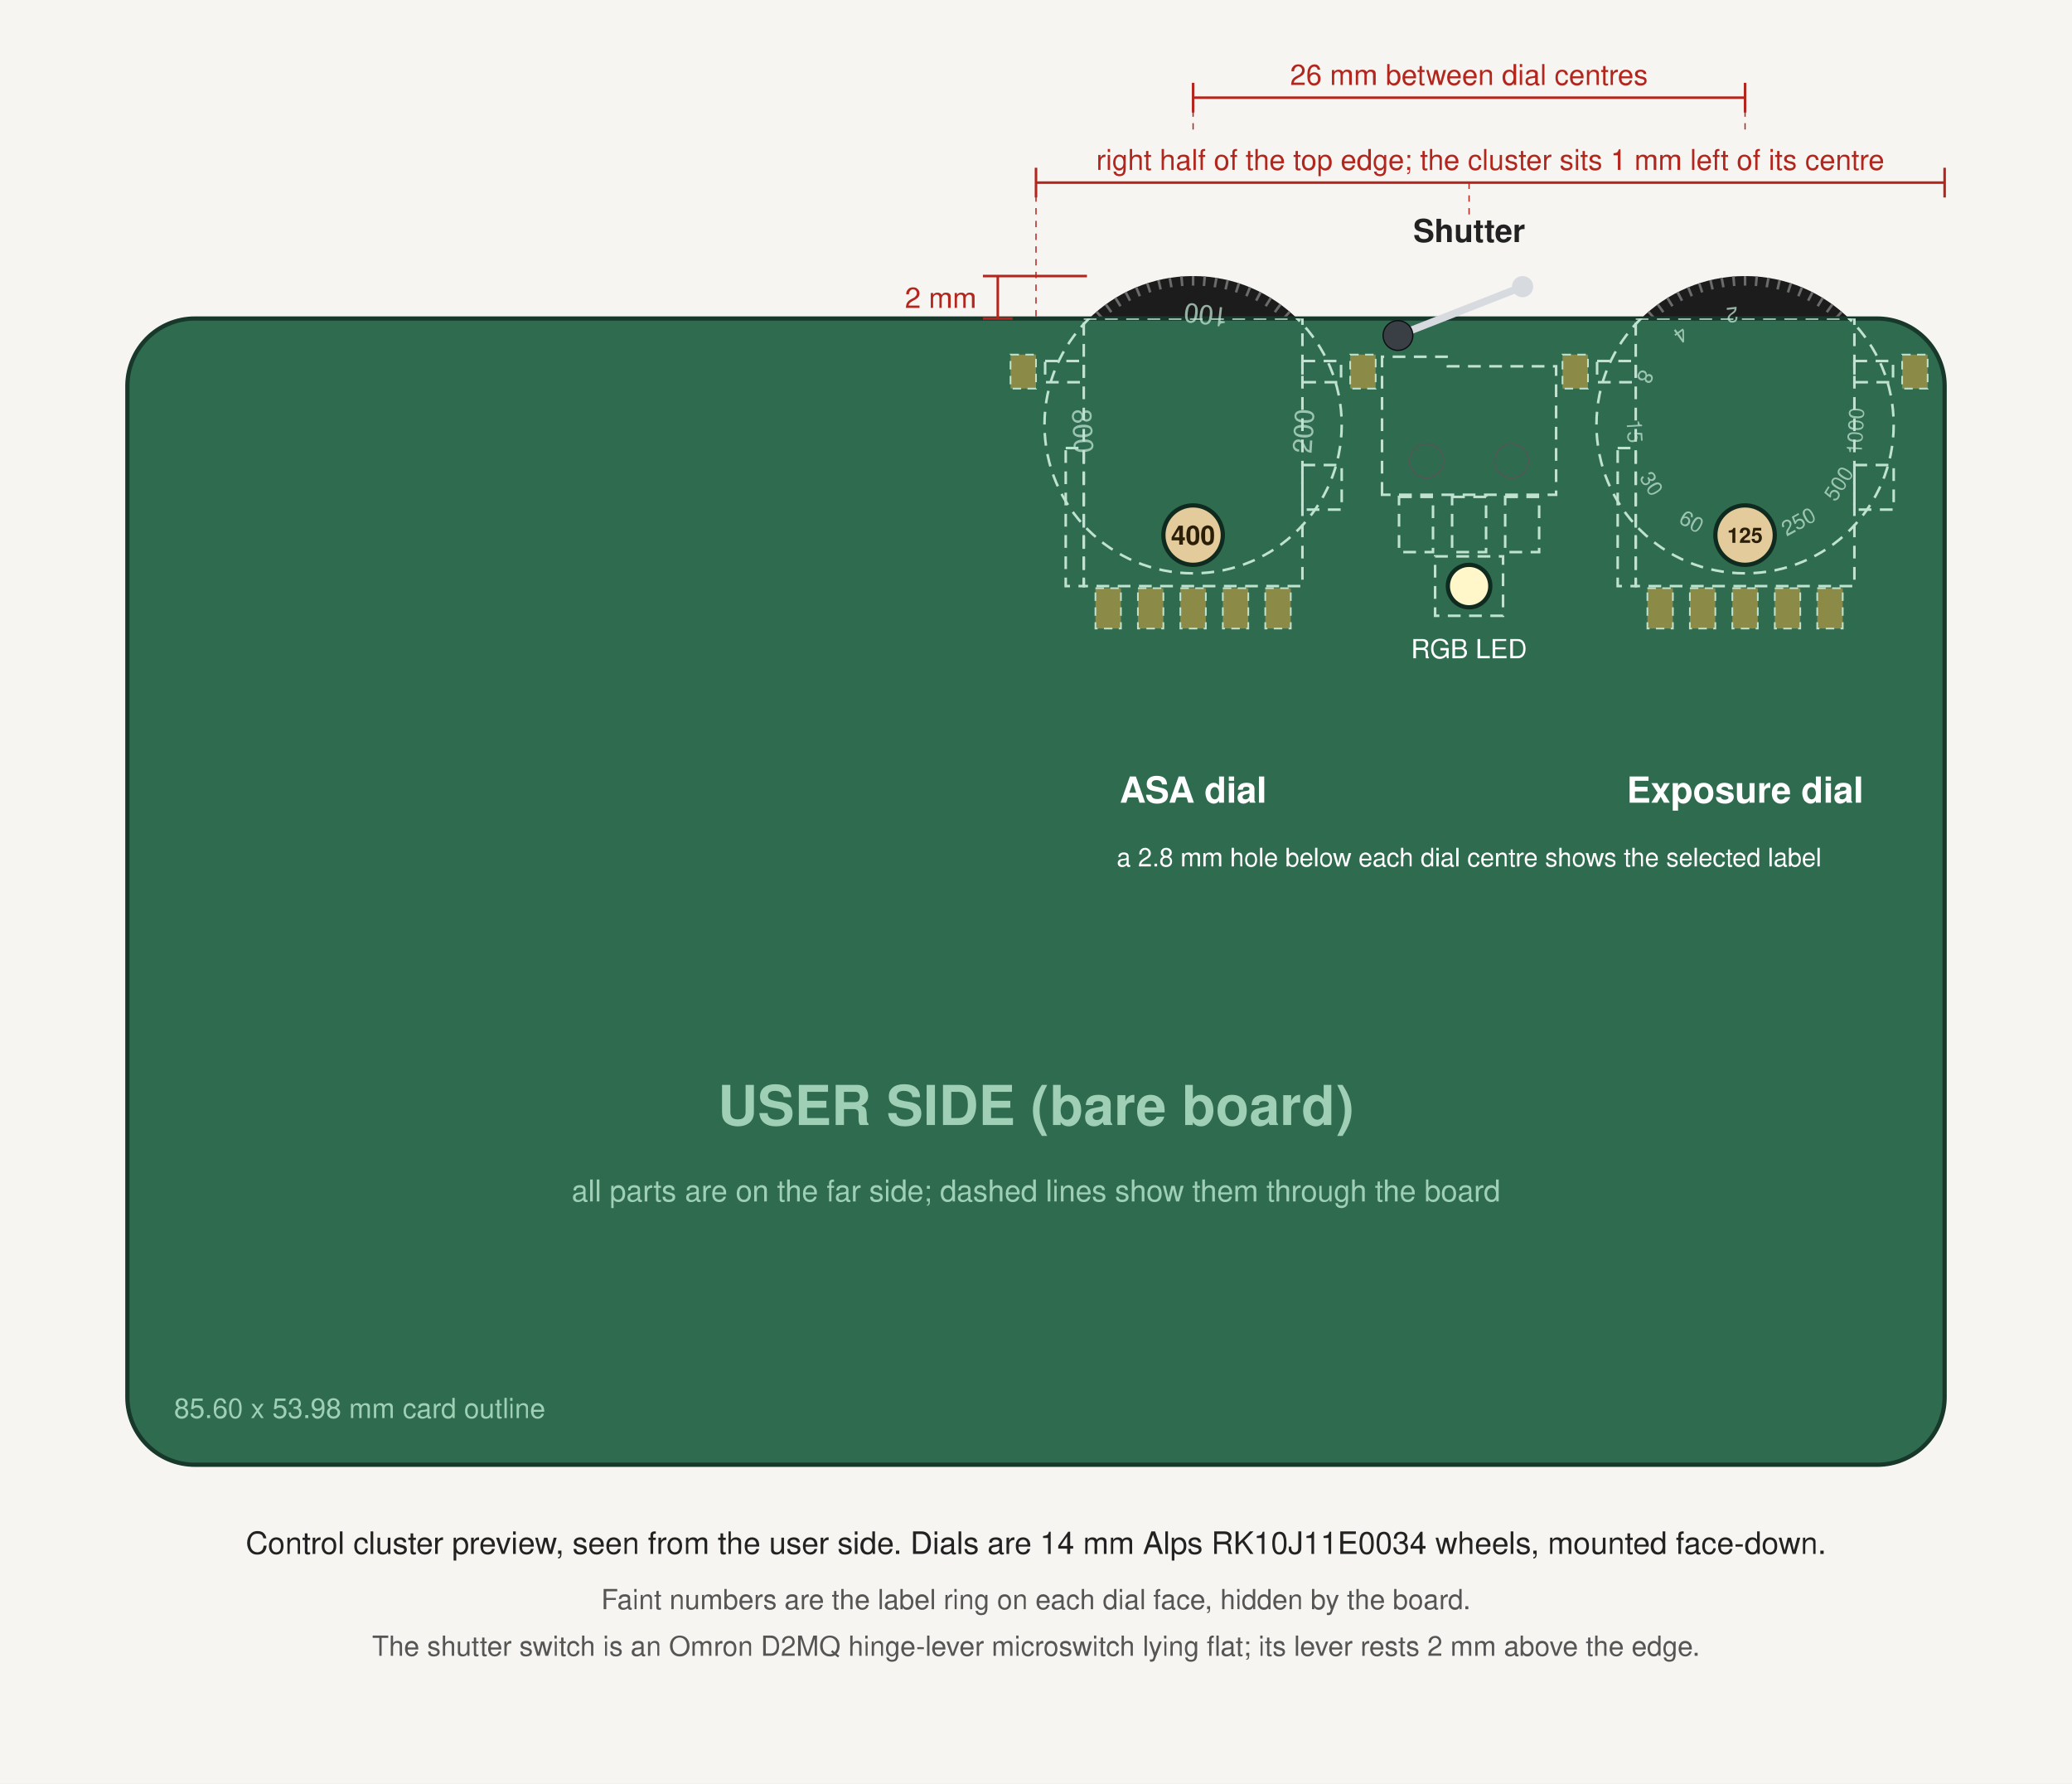
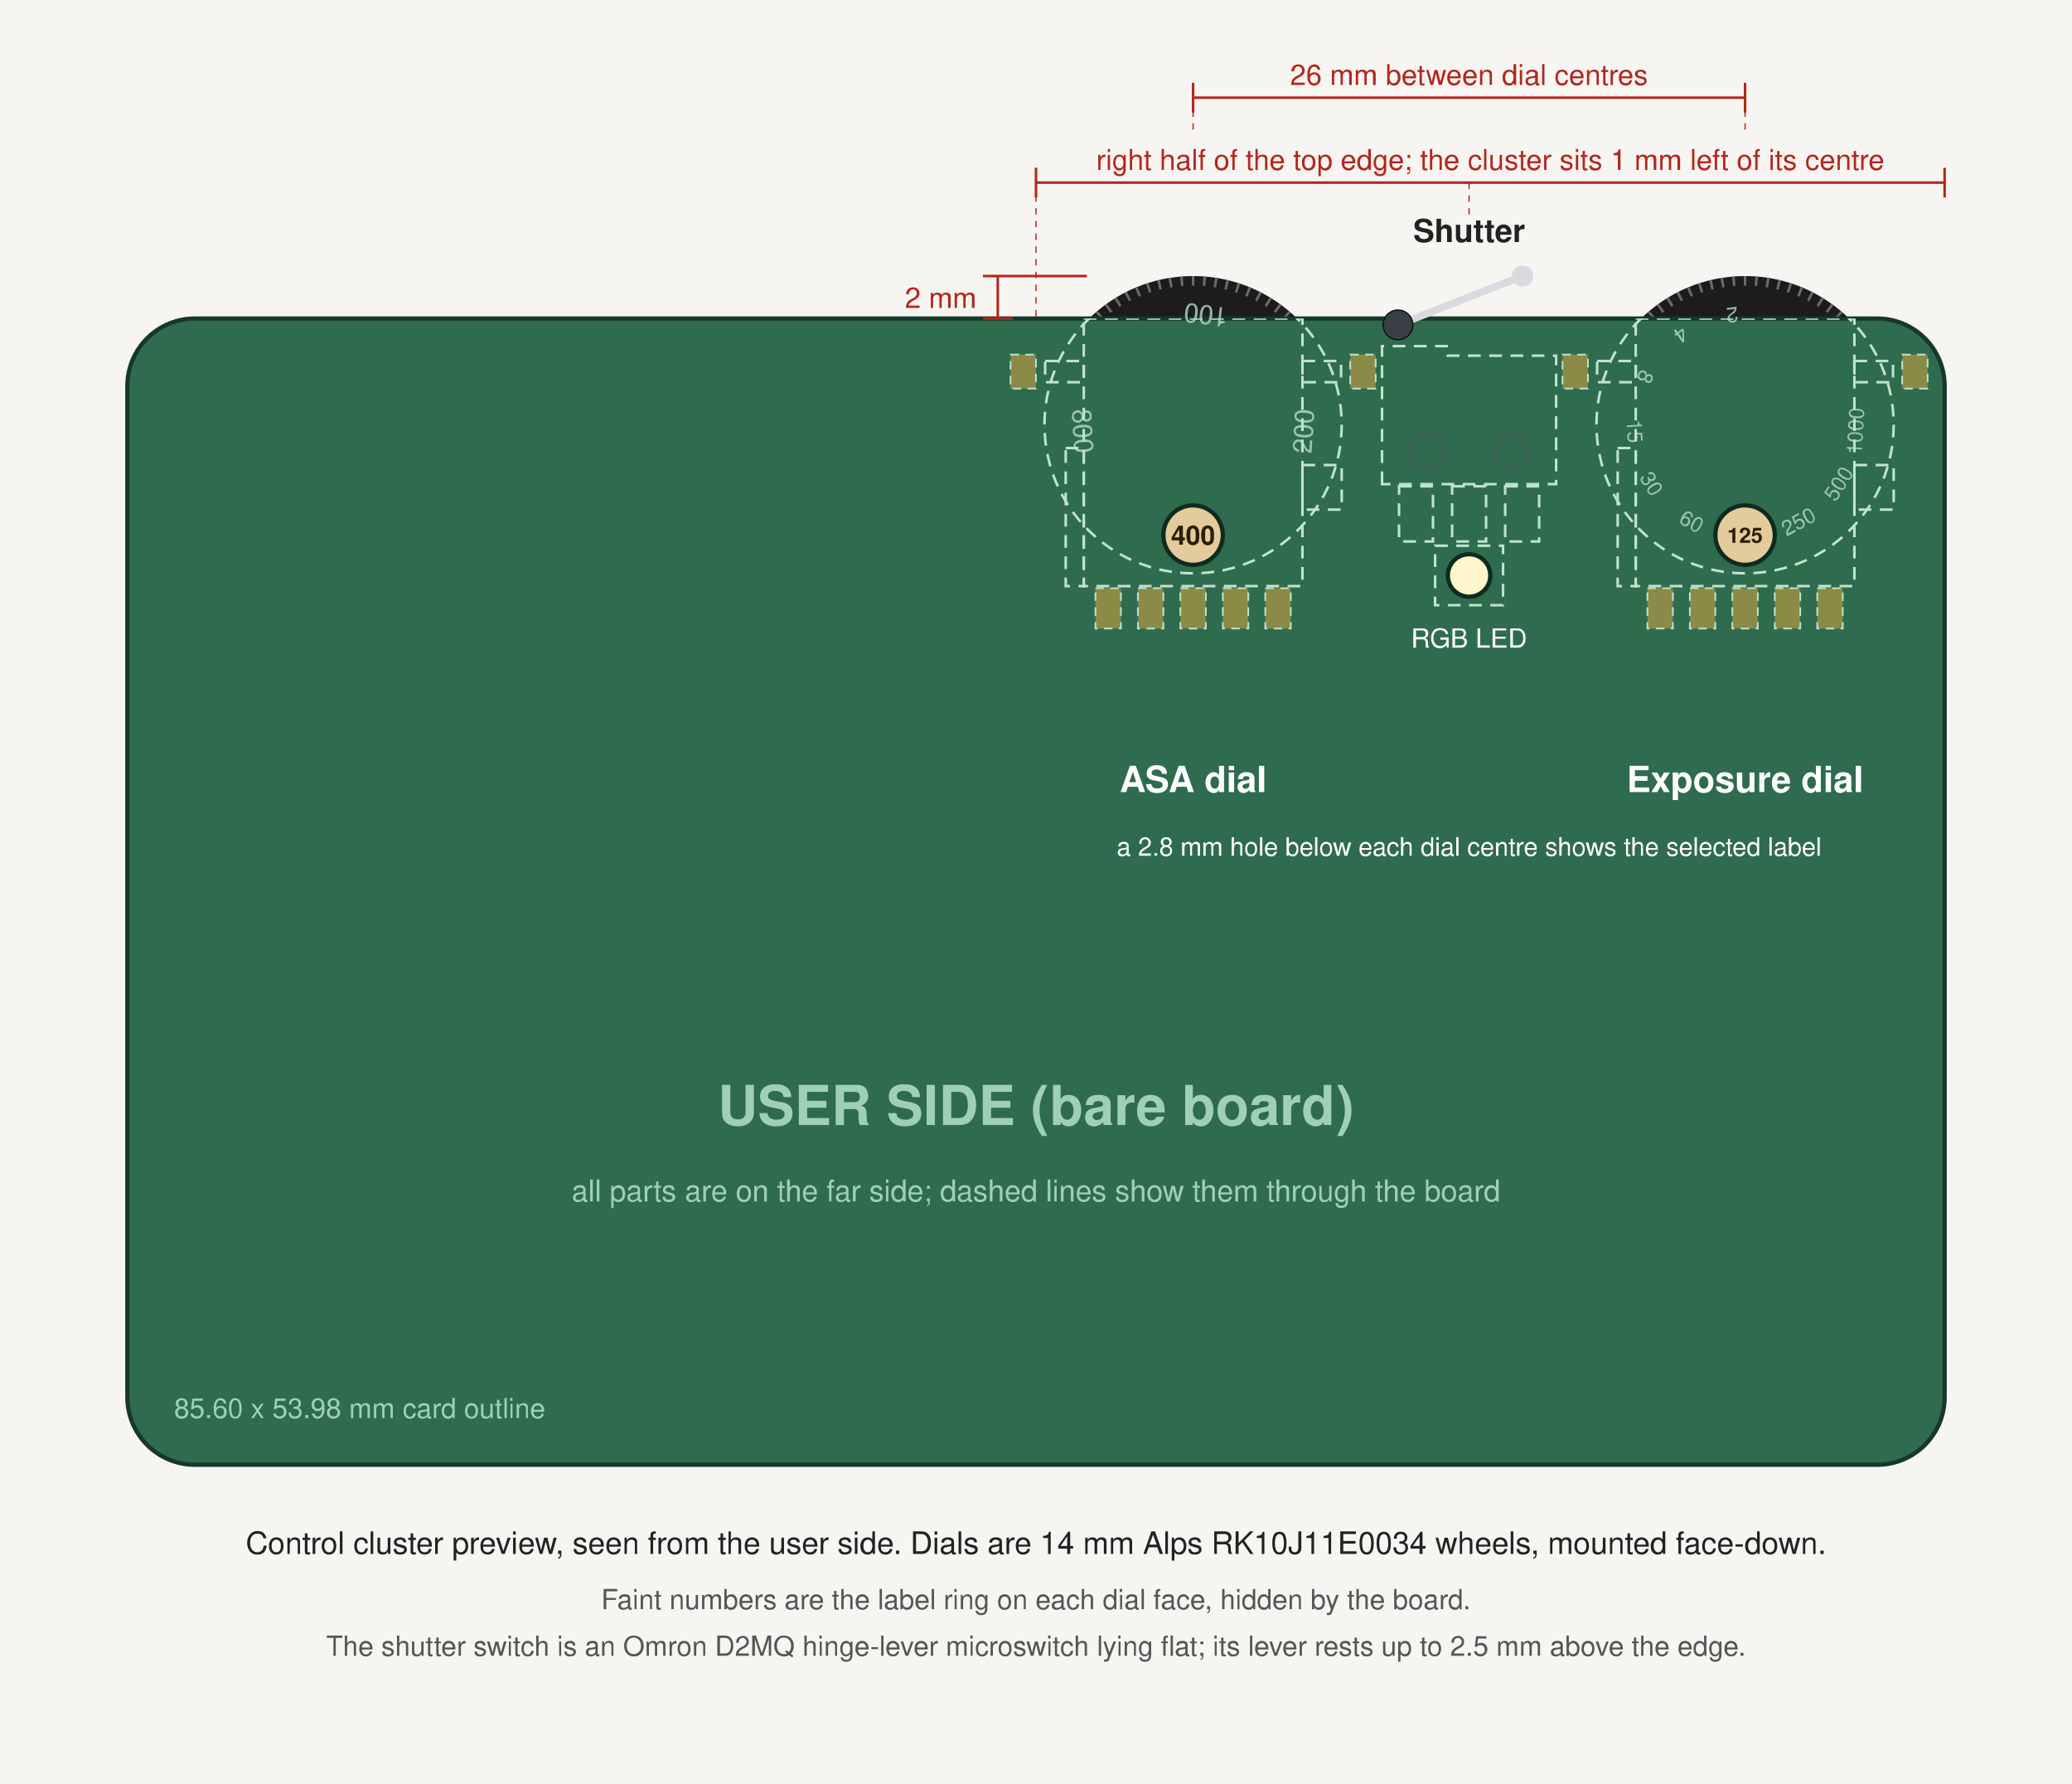
<svg xmlns="http://www.w3.org/2000/svg" width="1073.6" height="923.78" viewBox="-6 -15 97.6 83.98" font-family="Helvetica, Arial, sans-serif">
  <rect x="-6" y="-15" width="97.6" height="83.98" fill="#f6f5f1" />
  <defs>
    <clipPath id="above">
      <rect x="-10" y="-20" width="120" height="20" />
    </clipPath>
    <clipPath id="board">
      <rect x="0" y="0" width="85.6" height="53.98" rx="3.18" />
    </clipPath>
  </defs>
  <g clip-path="url(#above)">
    <circle cx="50.2" cy="5" r="7" fill="#1c1c1c" />
    <path d="M50.2 11.55 L50.2 12" stroke="#6b6b6b" stroke-width="0.12" />
    <path d="M49.69 11.53 L49.65 11.98" stroke="#6b6b6b" stroke-width="0.12" />
    <path d="M49.18 11.47 L49.1 11.91" stroke="#6b6b6b" stroke-width="0.12" />
    <path d="M48.67 11.37 L48.57 11.81" stroke="#6b6b6b" stroke-width="0.12" />
    <path d="M48.18 11.23 L48.04 11.66" stroke="#6b6b6b" stroke-width="0.12" />
    <path d="M47.69 11.05 L47.52 11.47" stroke="#6b6b6b" stroke-width="0.12" />
    <path d="M47.23 10.84 L47.02 11.24" stroke="#6b6b6b" stroke-width="0.12" />
    <path d="M46.78 10.58 L46.54 10.97" stroke="#6b6b6b" stroke-width="0.12" />
    <path d="M46.35 10.3 L46.09 10.66" stroke="#6b6b6b" stroke-width="0.12" />
    <path d="M45.95 9.98 L45.65 10.32" stroke="#6b6b6b" stroke-width="0.12" />
    <path d="M45.57 9.63 L45.25 9.95" stroke="#6b6b6b" stroke-width="0.12" />
    <path d="M45.22 9.25 L44.88 9.55" stroke="#6b6b6b" stroke-width="0.12" />
    <path d="M44.9 8.85 L44.54 9.11" stroke="#6b6b6b" stroke-width="0.12" />
    <path d="M44.62 8.42 L44.23 8.66" stroke="#6b6b6b" stroke-width="0.12" />
    <path d="M44.36 7.97 L43.96 8.18" stroke="#6b6b6b" stroke-width="0.12" />
    <path d="M44.15 7.51 L43.73 7.68" stroke="#6b6b6b" stroke-width="0.12" />
    <path d="M43.97 7.02 L43.54 7.16" stroke="#6b6b6b" stroke-width="0.12" />
    <path d="M43.83 6.53 L43.39 6.63" stroke="#6b6b6b" stroke-width="0.12" />
    <path d="M43.73 6.02 L43.29 6.1" stroke="#6b6b6b" stroke-width="0.12" />
    <path d="M43.67 5.51 L43.22 5.55" stroke="#6b6b6b" stroke-width="0.12" />
    <path d="M43.65 5 L43.2 5" stroke="#6b6b6b" stroke-width="0.12" />
    <path d="M43.67 4.49 L43.22 4.45" stroke="#6b6b6b" stroke-width="0.12" />
    <path d="M43.73 3.98 L43.29 3.9" stroke="#6b6b6b" stroke-width="0.12" />
    <path d="M43.83 3.47 L43.39 3.37" stroke="#6b6b6b" stroke-width="0.12" />
    <path d="M43.97 2.98 L43.54 2.84" stroke="#6b6b6b" stroke-width="0.12" />
    <path d="M44.15 2.49 L43.73 2.32" stroke="#6b6b6b" stroke-width="0.12" />
    <path d="M44.36 2.03 L43.96 1.82" stroke="#6b6b6b" stroke-width="0.12" />
    <path d="M44.62 1.58 L44.23 1.34" stroke="#6b6b6b" stroke-width="0.12" />
    <path d="M44.9 1.15 L44.54 0.89" stroke="#6b6b6b" stroke-width="0.12" />
    <path d="M45.22 0.75 L44.88 0.45" stroke="#6b6b6b" stroke-width="0.12" />
    <path d="M45.57 0.37 L45.25 0.05" stroke="#6b6b6b" stroke-width="0.12" />
    <path d="M45.95 0.02 L45.65 -0.32" stroke="#6b6b6b" stroke-width="0.12" />
    <path d="M46.35 -0.3 L46.09 -0.66" stroke="#6b6b6b" stroke-width="0.12" />
    <path d="M46.78 -0.58 L46.54 -0.97" stroke="#6b6b6b" stroke-width="0.12" />
    <path d="M47.23 -0.84 L47.02 -1.24" stroke="#6b6b6b" stroke-width="0.12" />
    <path d="M47.69 -1.05 L47.52 -1.47" stroke="#6b6b6b" stroke-width="0.12" />
    <path d="M48.18 -1.23 L48.04 -1.66" stroke="#6b6b6b" stroke-width="0.12" />
    <path d="M48.67 -1.37 L48.57 -1.81" stroke="#6b6b6b" stroke-width="0.12" />
    <path d="M49.18 -1.47 L49.1 -1.91" stroke="#6b6b6b" stroke-width="0.12" />
    <path d="M49.69 -1.53 L49.65 -1.98" stroke="#6b6b6b" stroke-width="0.12" />
    <path d="M50.2 -1.55 L50.2 -2" stroke="#6b6b6b" stroke-width="0.12" />
    <path d="M50.71 -1.53 L50.75 -1.98" stroke="#6b6b6b" stroke-width="0.12" />
    <path d="M51.22 -1.47 L51.3 -1.91" stroke="#6b6b6b" stroke-width="0.12" />
    <path d="M51.73 -1.37 L51.83 -1.81" stroke="#6b6b6b" stroke-width="0.12" />
    <path d="M52.22 -1.23 L52.36 -1.66" stroke="#6b6b6b" stroke-width="0.12" />
    <path d="M52.71 -1.05 L52.88 -1.47" stroke="#6b6b6b" stroke-width="0.12" />
    <path d="M53.17 -0.84 L53.38 -1.24" stroke="#6b6b6b" stroke-width="0.12" />
    <path d="M53.62 -0.58 L53.86 -0.97" stroke="#6b6b6b" stroke-width="0.12" />
    <path d="M54.05 -0.3 L54.31 -0.66" stroke="#6b6b6b" stroke-width="0.12" />
    <path d="M54.45 0.02 L54.75 -0.32" stroke="#6b6b6b" stroke-width="0.12" />
    <path d="M54.83 0.37 L55.15 0.05" stroke="#6b6b6b" stroke-width="0.12" />
    <path d="M55.18 0.75 L55.52 0.45" stroke="#6b6b6b" stroke-width="0.12" />
    <path d="M55.5 1.15 L55.86 0.89" stroke="#6b6b6b" stroke-width="0.12" />
    <path d="M55.78 1.58 L56.17 1.34" stroke="#6b6b6b" stroke-width="0.12" />
    <path d="M56.04 2.03 L56.44 1.82" stroke="#6b6b6b" stroke-width="0.12" />
    <path d="M56.25 2.49 L56.67 2.32" stroke="#6b6b6b" stroke-width="0.12" />
    <path d="M56.43 2.98 L56.86 2.84" stroke="#6b6b6b" stroke-width="0.12" />
    <path d="M56.57 3.47 L57.01 3.37" stroke="#6b6b6b" stroke-width="0.12" />
    <path d="M56.67 3.98 L57.11 3.9" stroke="#6b6b6b" stroke-width="0.12" />
    <path d="M56.73 4.49 L57.18 4.45" stroke="#6b6b6b" stroke-width="0.12" />
    <path d="M56.75 5 L57.2 5" stroke="#6b6b6b" stroke-width="0.12" />
    <path d="M56.73 5.51 L57.18 5.55" stroke="#6b6b6b" stroke-width="0.12" />
    <path d="M56.67 6.02 L57.11 6.1" stroke="#6b6b6b" stroke-width="0.12" />
    <path d="M56.57 6.53 L57.01 6.63" stroke="#6b6b6b" stroke-width="0.12" />
    <path d="M56.43 7.02 L56.86 7.16" stroke="#6b6b6b" stroke-width="0.12" />
    <path d="M56.25 7.51 L56.67 7.68" stroke="#6b6b6b" stroke-width="0.12" />
    <path d="M56.04 7.97 L56.44 8.18" stroke="#6b6b6b" stroke-width="0.12" />
    <path d="M55.78 8.42 L56.17 8.66" stroke="#6b6b6b" stroke-width="0.12" />
    <path d="M55.5 8.85 L55.86 9.11" stroke="#6b6b6b" stroke-width="0.12" />
    <path d="M55.18 9.25 L55.52 9.55" stroke="#6b6b6b" stroke-width="0.12" />
    <path d="M54.83 9.63 L55.15 9.95" stroke="#6b6b6b" stroke-width="0.12" />
    <path d="M54.45 9.98 L54.75 10.32" stroke="#6b6b6b" stroke-width="0.12" />
    <path d="M54.05 10.3 L54.31 10.66" stroke="#6b6b6b" stroke-width="0.12" />
    <path d="M53.62 10.58 L53.86 10.97" stroke="#6b6b6b" stroke-width="0.12" />
    <path d="M53.17 10.84 L53.38 11.24" stroke="#6b6b6b" stroke-width="0.12" />
    <path d="M52.71 11.05 L52.88 11.47" stroke="#6b6b6b" stroke-width="0.12" />
    <path d="M52.22 11.23 L52.36 11.66" stroke="#6b6b6b" stroke-width="0.12" />
    <path d="M51.73 11.37 L51.83 11.81" stroke="#6b6b6b" stroke-width="0.12" />
    <path d="M51.22 11.47 L51.3 11.91" stroke="#6b6b6b" stroke-width="0.12" />
    <path d="M50.71 11.53 L50.75 11.98" stroke="#6b6b6b" stroke-width="0.12" />
    <path d="M50.2 11.55 L50.2 12" stroke="#6b6b6b" stroke-width="0.12" />
  </g>
  <g clip-path="url(#above)">
    <circle cx="76.2" cy="5" r="7" fill="#1c1c1c" />
    <path d="M76.2 11.55 L76.2 12" stroke="#6b6b6b" stroke-width="0.12" />
    <path d="M75.69 11.53 L75.65 11.98" stroke="#6b6b6b" stroke-width="0.12" />
    <path d="M75.18 11.47 L75.1 11.91" stroke="#6b6b6b" stroke-width="0.12" />
    <path d="M74.67 11.37 L74.57 11.81" stroke="#6b6b6b" stroke-width="0.12" />
    <path d="M74.18 11.23 L74.04 11.66" stroke="#6b6b6b" stroke-width="0.12" />
    <path d="M73.69 11.05 L73.52 11.47" stroke="#6b6b6b" stroke-width="0.12" />
    <path d="M73.23 10.84 L73.02 11.24" stroke="#6b6b6b" stroke-width="0.12" />
    <path d="M72.78 10.58 L72.54 10.97" stroke="#6b6b6b" stroke-width="0.12" />
    <path d="M72.35 10.3 L72.09 10.66" stroke="#6b6b6b" stroke-width="0.12" />
    <path d="M71.95 9.98 L71.65 10.32" stroke="#6b6b6b" stroke-width="0.12" />
    <path d="M71.57 9.63 L71.25 9.95" stroke="#6b6b6b" stroke-width="0.12" />
    <path d="M71.22 9.25 L70.88 9.55" stroke="#6b6b6b" stroke-width="0.12" />
    <path d="M70.9 8.85 L70.54 9.11" stroke="#6b6b6b" stroke-width="0.12" />
    <path d="M70.62 8.42 L70.23 8.66" stroke="#6b6b6b" stroke-width="0.12" />
    <path d="M70.36 7.97 L69.96 8.18" stroke="#6b6b6b" stroke-width="0.12" />
    <path d="M70.15 7.51 L69.73 7.68" stroke="#6b6b6b" stroke-width="0.12" />
    <path d="M69.97 7.02 L69.54 7.16" stroke="#6b6b6b" stroke-width="0.12" />
    <path d="M69.83 6.53 L69.39 6.63" stroke="#6b6b6b" stroke-width="0.12" />
    <path d="M69.73 6.02 L69.29 6.1" stroke="#6b6b6b" stroke-width="0.12" />
    <path d="M69.67 5.51 L69.22 5.55" stroke="#6b6b6b" stroke-width="0.12" />
    <path d="M69.65 5 L69.2 5" stroke="#6b6b6b" stroke-width="0.12" />
    <path d="M69.67 4.49 L69.22 4.45" stroke="#6b6b6b" stroke-width="0.12" />
    <path d="M69.73 3.98 L69.29 3.9" stroke="#6b6b6b" stroke-width="0.12" />
    <path d="M69.83 3.47 L69.39 3.37" stroke="#6b6b6b" stroke-width="0.12" />
    <path d="M69.97 2.98 L69.54 2.84" stroke="#6b6b6b" stroke-width="0.12" />
    <path d="M70.15 2.49 L69.73 2.32" stroke="#6b6b6b" stroke-width="0.12" />
    <path d="M70.36 2.03 L69.96 1.82" stroke="#6b6b6b" stroke-width="0.12" />
    <path d="M70.62 1.58 L70.23 1.34" stroke="#6b6b6b" stroke-width="0.12" />
    <path d="M70.9 1.15 L70.54 0.89" stroke="#6b6b6b" stroke-width="0.12" />
    <path d="M71.22 0.75 L70.88 0.45" stroke="#6b6b6b" stroke-width="0.12" />
    <path d="M71.57 0.37 L71.25 0.05" stroke="#6b6b6b" stroke-width="0.12" />
    <path d="M71.95 0.02 L71.65 -0.32" stroke="#6b6b6b" stroke-width="0.12" />
    <path d="M72.35 -0.3 L72.09 -0.66" stroke="#6b6b6b" stroke-width="0.12" />
    <path d="M72.78 -0.58 L72.54 -0.97" stroke="#6b6b6b" stroke-width="0.12" />
    <path d="M73.23 -0.84 L73.02 -1.24" stroke="#6b6b6b" stroke-width="0.12" />
    <path d="M73.69 -1.05 L73.52 -1.47" stroke="#6b6b6b" stroke-width="0.12" />
    <path d="M74.18 -1.23 L74.04 -1.66" stroke="#6b6b6b" stroke-width="0.12" />
    <path d="M74.67 -1.37 L74.57 -1.81" stroke="#6b6b6b" stroke-width="0.12" />
    <path d="M75.18 -1.47 L75.1 -1.91" stroke="#6b6b6b" stroke-width="0.12" />
    <path d="M75.69 -1.53 L75.65 -1.98" stroke="#6b6b6b" stroke-width="0.12" />
    <path d="M76.2 -1.55 L76.2 -2" stroke="#6b6b6b" stroke-width="0.12" />
    <path d="M76.71 -1.53 L76.75 -1.98" stroke="#6b6b6b" stroke-width="0.12" />
    <path d="M77.22 -1.47 L77.3 -1.91" stroke="#6b6b6b" stroke-width="0.12" />
    <path d="M77.73 -1.37 L77.83 -1.81" stroke="#6b6b6b" stroke-width="0.12" />
    <path d="M78.22 -1.23 L78.36 -1.66" stroke="#6b6b6b" stroke-width="0.12" />
    <path d="M78.71 -1.05 L78.88 -1.47" stroke="#6b6b6b" stroke-width="0.12" />
    <path d="M79.17 -0.84 L79.38 -1.24" stroke="#6b6b6b" stroke-width="0.12" />
    <path d="M79.62 -0.58 L79.86 -0.97" stroke="#6b6b6b" stroke-width="0.12" />
    <path d="M80.05 -0.3 L80.31 -0.66" stroke="#6b6b6b" stroke-width="0.12" />
    <path d="M80.45 0.02 L80.75 -0.32" stroke="#6b6b6b" stroke-width="0.12" />
    <path d="M80.83 0.37 L81.15 0.05" stroke="#6b6b6b" stroke-width="0.12" />
    <path d="M81.18 0.75 L81.52 0.45" stroke="#6b6b6b" stroke-width="0.12" />
    <path d="M81.5 1.15 L81.86 0.89" stroke="#6b6b6b" stroke-width="0.12" />
    <path d="M81.78 1.58 L82.17 1.34" stroke="#6b6b6b" stroke-width="0.12" />
    <path d="M82.04 2.03 L82.44 1.82" stroke="#6b6b6b" stroke-width="0.12" />
    <path d="M82.25 2.49 L82.67 2.32" stroke="#6b6b6b" stroke-width="0.12" />
    <path d="M82.43 2.98 L82.86 2.84" stroke="#6b6b6b" stroke-width="0.12" />
    <path d="M82.57 3.47 L83.01 3.37" stroke="#6b6b6b" stroke-width="0.12" />
    <path d="M82.67 3.98 L83.11 3.9" stroke="#6b6b6b" stroke-width="0.12" />
    <path d="M82.73 4.49 L83.18 4.45" stroke="#6b6b6b" stroke-width="0.12" />
    <path d="M82.75 5 L83.2 5" stroke="#6b6b6b" stroke-width="0.12" />
    <path d="M82.73 5.51 L83.18 5.55" stroke="#6b6b6b" stroke-width="0.12" />
    <path d="M82.67 6.02 L83.11 6.1" stroke="#6b6b6b" stroke-width="0.12" />
    <path d="M82.57 6.53 L83.01 6.63" stroke="#6b6b6b" stroke-width="0.12" />
    <path d="M82.43 7.02 L82.86 7.16" stroke="#6b6b6b" stroke-width="0.12" />
    <path d="M82.25 7.51 L82.67 7.68" stroke="#6b6b6b" stroke-width="0.12" />
    <path d="M82.04 7.97 L82.44 8.18" stroke="#6b6b6b" stroke-width="0.12" />
    <path d="M81.78 8.42 L82.17 8.66" stroke="#6b6b6b" stroke-width="0.12" />
    <path d="M81.5 8.85 L81.86 9.11" stroke="#6b6b6b" stroke-width="0.12" />
    <path d="M81.18 9.25 L81.52 9.55" stroke="#6b6b6b" stroke-width="0.12" />
    <path d="M80.83 9.63 L81.15 9.95" stroke="#6b6b6b" stroke-width="0.12" />
    <path d="M80.45 9.98 L80.75 10.32" stroke="#6b6b6b" stroke-width="0.12" />
    <path d="M80.05 10.3 L80.31 10.66" stroke="#6b6b6b" stroke-width="0.12" />
    <path d="M79.62 10.58 L79.86 10.97" stroke="#6b6b6b" stroke-width="0.12" />
    <path d="M79.17 10.84 L79.38 11.24" stroke="#6b6b6b" stroke-width="0.12" />
    <path d="M78.71 11.05 L78.88 11.47" stroke="#6b6b6b" stroke-width="0.12" />
    <path d="M78.22 11.23 L78.36 11.66" stroke="#6b6b6b" stroke-width="0.12" />
    <path d="M77.73 11.37 L77.83 11.81" stroke="#6b6b6b" stroke-width="0.12" />
    <path d="M77.22 11.47 L77.3 11.91" stroke="#6b6b6b" stroke-width="0.12" />
    <path d="M76.71 11.53 L76.75 11.98" stroke="#6b6b6b" stroke-width="0.12" />
    <path d="M76.2 11.55 L76.2 12" stroke="#6b6b6b" stroke-width="0.12" />
  </g>
  <rect x="0" y="0" width="85.6" height="53.98" rx="3.18" fill="#2f6b4f" stroke="#17382a" stroke-width="0.2" />
  <g clip-path="url(#board)">
    <circle cx="50.2" cy="5" r="7" fill="none" stroke="#bfe3d0" stroke-width="0.12" stroke-dasharray="0.6 0.4" />
    <rect x="45.05" y="0" width="10.3" height="12.6" fill="none" stroke="#bfe3d0" stroke-width="0.12" stroke-dasharray="0.6 0.4" />
    <rect x="44.2" y="6.1" width="0.85" height="6.5" fill="none" stroke="#bfe3d0" stroke-width="0.12" stroke-dasharray="0.6 0.4" />
    <rect x="55.35" y="6.9" width="1.85" height="2.1" fill="none" stroke="#bfe3d0" stroke-width="0.12" stroke-dasharray="0.6 0.4" />
    <rect x="43.23" y="2" width="1.82" height="1" fill="none" stroke="#bfe3d0" stroke-width="0.12" stroke-dasharray="0.6 0.4" />
    <rect x="55.35" y="2" width="1.82" height="1" fill="none" stroke="#bfe3d0" stroke-width="0.12" stroke-dasharray="0.6 0.4" />
    <rect x="45.6" y="12.7" width="1.2" height="1.9" fill="#d9a441" fill-opacity="0.55" stroke="#bfe3d0" stroke-width="0.08" stroke-dasharray="0.4 0.3" />
    <rect x="47.6" y="12.7" width="1.2" height="1.9" fill="#d9a441" fill-opacity="0.55" stroke="#bfe3d0" stroke-width="0.08" stroke-dasharray="0.4 0.3" />
    <rect x="49.6" y="12.7" width="1.2" height="1.9" fill="#d9a441" fill-opacity="0.55" stroke="#bfe3d0" stroke-width="0.08" stroke-dasharray="0.4 0.3" />
    <rect x="51.6" y="12.7" width="1.2" height="1.9" fill="#d9a441" fill-opacity="0.55" stroke="#bfe3d0" stroke-width="0.08" stroke-dasharray="0.4 0.3" />
    <rect x="53.6" y="12.7" width="1.2" height="1.9" fill="#d9a441" fill-opacity="0.55" stroke="#bfe3d0" stroke-width="0.08" stroke-dasharray="0.4 0.3" />
    <rect x="41.6" y="1.7" width="1.2" height="1.6" fill="#d9a441" fill-opacity="0.55" stroke="#bfe3d0" stroke-width="0.08" stroke-dasharray="0.4 0.3" />
    <rect x="57.6" y="1.7" width="1.2" height="1.6" fill="#d9a441" fill-opacity="0.55" stroke="#bfe3d0" stroke-width="0.08" stroke-dasharray="0.4 0.3" />
    <circle cx="76.2" cy="5" r="7" fill="none" stroke="#bfe3d0" stroke-width="0.12" stroke-dasharray="0.6 0.4" />
    <rect x="71.05" y="0" width="10.3" height="12.6" fill="none" stroke="#bfe3d0" stroke-width="0.12" stroke-dasharray="0.6 0.4" />
    <rect x="70.2" y="6.1" width="0.85" height="6.5" fill="none" stroke="#bfe3d0" stroke-width="0.12" stroke-dasharray="0.6 0.4" />
    <rect x="81.35" y="6.9" width="1.85" height="2.1" fill="none" stroke="#bfe3d0" stroke-width="0.12" stroke-dasharray="0.6 0.4" />
    <rect x="69.23" y="2" width="1.82" height="1" fill="none" stroke="#bfe3d0" stroke-width="0.12" stroke-dasharray="0.6 0.4" />
    <rect x="81.35" y="2" width="1.82" height="1" fill="none" stroke="#bfe3d0" stroke-width="0.12" stroke-dasharray="0.6 0.4" />
    <rect x="71.6" y="12.7" width="1.2" height="1.9" fill="#d9a441" fill-opacity="0.55" stroke="#bfe3d0" stroke-width="0.08" stroke-dasharray="0.4 0.3" />
    <rect x="73.6" y="12.7" width="1.2" height="1.9" fill="#d9a441" fill-opacity="0.55" stroke="#bfe3d0" stroke-width="0.08" stroke-dasharray="0.4 0.3" />
    <rect x="75.6" y="12.7" width="1.2" height="1.9" fill="#d9a441" fill-opacity="0.55" stroke="#bfe3d0" stroke-width="0.08" stroke-dasharray="0.4 0.3" />
    <rect x="77.6" y="12.7" width="1.2" height="1.9" fill="#d9a441" fill-opacity="0.55" stroke="#bfe3d0" stroke-width="0.08" stroke-dasharray="0.4 0.3" />
    <rect x="79.6" y="12.7" width="1.2" height="1.9" fill="#d9a441" fill-opacity="0.55" stroke="#bfe3d0" stroke-width="0.08" stroke-dasharray="0.4 0.3" />
    <rect x="67.6" y="1.7" width="1.2" height="1.6" fill="#d9a441" fill-opacity="0.55" stroke="#bfe3d0" stroke-width="0.08" stroke-dasharray="0.4 0.3" />
    <rect x="83.6" y="1.7" width="1.2" height="1.6" fill="#d9a441" fill-opacity="0.55" stroke="#bfe3d0" stroke-width="0.08" stroke-dasharray="0.4 0.3" />
-     <rect x="61.6" y="11.2" width="3.2" height="2.8" fill="none" stroke="#bfe3d0" stroke-width="0.12" stroke-dasharray="0.6 0.4" />
+     <rect x="61.6" y="10.7" width="3.2" height="2.8" fill="none" stroke="#bfe3d0" stroke-width="0.12" stroke-dasharray="0.6 0.4" />
  </g>
-   <path d="M59.1 8.3 L59.1 1.8 L62.2 1.8 L62.2 2.25 L67.3 2.25 L67.3 8.3 Z" fill="none" stroke="#bfe3d0" stroke-width="0.12" stroke-dasharray="0.6 0.4" />
-   <circle cx="61.2" cy="6.7" r="0.8" fill="#2f6b4f" stroke="#555" stroke-width="0.06" />
-   <circle cx="65.2" cy="6.7" r="0.8" fill="#2f6b4f" stroke="#555" stroke-width="0.06" />
-   <path d="M59.85 0.8 L65.72 -1.5" stroke="#d7dbe0" stroke-width="0.35" stroke-linecap="round" />
-   <circle cx="65.72" cy="-1.5" r="0.5" fill="#d7dbe0" />
-   <circle cx="59.85" cy="0.8" r="0.7" fill="#3a3f46" stroke="#0d0f11" stroke-width="0.06" />
-   <rect x="59.9" y="8.4" width="1.6" height="2.6" fill="none" stroke="#bfe3d0" stroke-width="0.12" stroke-dasharray="0.6 0.4" />
-   <rect x="62.4" y="8.4" width="1.6" height="2.6" fill="none" stroke="#bfe3d0" stroke-width="0.12" stroke-dasharray="0.6 0.4" />
-   <rect x="64.9" y="8.4" width="1.6" height="2.6" fill="none" stroke="#bfe3d0" stroke-width="0.12" stroke-dasharray="0.6 0.4" />
+   <path d="M59.1 7.8 L59.1 1.3 L62.2 1.3 L62.2 1.75 L67.3 1.75 L67.3 7.8 Z" fill="none" stroke="#bfe3d0" stroke-width="0.12" stroke-dasharray="0.6 0.4" />
+   <circle cx="61.2" cy="6.2" r="0.8" fill="#2f6b4f" stroke="#555" stroke-width="0.06" />
+   <circle cx="65.2" cy="6.2" r="0.8" fill="#2f6b4f" stroke="#555" stroke-width="0.06" />
+   <path d="M59.85 0.3 L65.72 -2" stroke="#d7dbe0" stroke-width="0.35" stroke-linecap="round" />
+   <circle cx="65.72" cy="-2" r="0.5" fill="#d7dbe0" />
+   <circle cx="59.85" cy="0.3" r="0.7" fill="#3a3f46" stroke="#0d0f11" stroke-width="0.06" />
+   <rect x="59.9" y="7.9" width="1.6" height="2.6" fill="none" stroke="#bfe3d0" stroke-width="0.12" stroke-dasharray="0.6 0.4" />
+   <rect x="62.4" y="7.9" width="1.6" height="2.6" fill="none" stroke="#bfe3d0" stroke-width="0.12" stroke-dasharray="0.6 0.4" />
+   <rect x="64.9" y="7.9" width="1.6" height="2.6" fill="none" stroke="#bfe3d0" stroke-width="0.12" stroke-dasharray="0.6 0.4" />
  <circle cx="50.2" cy="10.2" r="1.4" fill="#e3cb9b" stroke="#0f2a1e" stroke-width="0.2" />
  <text x="50.2" y="10.65" font-size="1.25" text-anchor="middle" fill="#bfe3d0" fill-opacity="0.75" transform="rotate(-173.33 50.2 5)">100</text>
  <text x="50.2" y="10.65" font-size="1.25" text-anchor="middle" fill="#bfe3d0" fill-opacity="0.75" transform="rotate(-86.67 50.2 5)">200</text>
  <text x="50.2" y="10.65" font-size="1.25" text-anchor="middle" fill="#2b1f08" font-weight="bold">400</text>
  <text x="50.2" y="10.65" font-size="1.25" text-anchor="middle" fill="#bfe3d0" fill-opacity="0.75" transform="rotate(86.67 50.2 5)">800</text>
  <circle cx="76.2" cy="10.2" r="1.4" fill="#e3cb9b" stroke="#0f2a1e" stroke-width="0.2" />
  <text x="76.2" y="10.56" font-size="1.0" text-anchor="middle" fill="#bfe3d0" fill-opacity="0.75" transform="rotate(-86.67 76.2 5)">1000</text>
  <text x="76.2" y="10.56" font-size="1.0" text-anchor="middle" fill="#bfe3d0" fill-opacity="0.75" transform="rotate(-57.78 76.2 5)">500</text>
  <text x="76.2" y="10.56" font-size="1.0" text-anchor="middle" fill="#bfe3d0" fill-opacity="0.75" transform="rotate(-28.89 76.2 5)">250</text>
  <text x="76.2" y="10.56" font-size="1.0" text-anchor="middle" fill="#2b1f08" font-weight="bold">125</text>
  <text x="76.2" y="10.56" font-size="1.0" text-anchor="middle" fill="#bfe3d0" fill-opacity="0.75" transform="rotate(28.89 76.2 5)">60</text>
  <text x="76.2" y="10.56" font-size="1.0" text-anchor="middle" fill="#bfe3d0" fill-opacity="0.75" transform="rotate(57.78 76.2 5)">30</text>
  <text x="76.2" y="10.56" font-size="1.0" text-anchor="middle" fill="#bfe3d0" fill-opacity="0.75" transform="rotate(86.67 76.2 5)">15</text>
  <text x="76.2" y="10.56" font-size="1.0" text-anchor="middle" fill="#bfe3d0" fill-opacity="0.75" transform="rotate(115.56 76.2 5)">8</text>
  <text x="76.2" y="10.56" font-size="1.0" text-anchor="middle" fill="#bfe3d0" fill-opacity="0.75" transform="rotate(144.44 76.2 5)">4</text>
  <text x="76.2" y="10.56" font-size="1.0" text-anchor="middle" fill="#bfe3d0" fill-opacity="0.75" transform="rotate(173.33 76.2 5)">2</text>
-   <circle cx="63.2" cy="12.6" r="1" fill="#fff6c9" stroke="#0f2a1e" stroke-width="0.2" />
-   <text x="50.2" y="22.8" font-size="1.7" text-anchor="middle" fill="#ffffff" font-weight="bold">ASA dial</text>
-   <text x="76.2" y="22.8" font-size="1.7" text-anchor="middle" fill="#ffffff" font-weight="bold">Exposure dial</text>
-   <text x="63.2" y="16" font-size="1.25" text-anchor="middle" fill="#ffffff" font-weight="normal">RGB LED</text>
+   <circle cx="63.2" cy="12.1" r="1" fill="#fff6c9" stroke="#0f2a1e" stroke-width="0.2" />
+   <text x="50.2" y="22.3" font-size="1.7" text-anchor="middle" fill="#ffffff" font-weight="bold">ASA dial</text>
+   <text x="76.2" y="22.3" font-size="1.7" text-anchor="middle" fill="#ffffff" font-weight="bold">Exposure dial</text>
+   <text x="63.2" y="15.5" font-size="1.25" text-anchor="middle" fill="#ffffff" font-weight="normal">RGB LED</text>
  <text x="63.2" y="-3.6" font-size="1.5" text-anchor="middle" fill="#222222" font-weight="bold">Shutter</text>
  <text x="42.8" y="37.98" font-size="2.6" text-anchor="middle" fill="#9fd0b6" font-weight="bold">USER SIDE (bare board)</text>
  <text x="42.8" y="41.58" font-size="1.4" text-anchor="middle" fill="#9fd0b6" font-weight="normal">all parts are on the far side; dashed lines show them through the board</text>
  <text x="2.2" y="51.78" font-size="1.3" text-anchor="start" fill="#9fd0b6" font-weight="normal">85.60 x 53.98 mm card outline</text>
  <path d="M42.8 -6.4 H85.6 M42.8 -7.1 V-5.7 M85.6 -7.1 V-5.7" stroke="#b3261e" stroke-width="0.12" fill="none" />
  <text x="64.2" y="-7" font-size="1.35" text-anchor="middle" fill="#b3261e" font-weight="normal">right half of the top edge; the cluster sits 1 mm left of its centre</text>
  <path d="M50.2 -10.4 H76.2 M50.2 -11.1 V-9.7 M76.2 -11.1 V-9.7" stroke="#b3261e" stroke-width="0.12" fill="none" />
  <text x="63.2" y="-11" font-size="1.35" text-anchor="middle" fill="#b3261e" font-weight="normal">26 mm between dial centres</text>
  <path d="M50.2 -10.4 V-8.8 M76.2 -10.4 V-8.8 M63.2 -6.4 V-4.6 M42.8 -6.4 V0" stroke="#b3261e" stroke-width="0.06" stroke-dasharray="0.3 0.3" />
  <path d="M41 -2 V0 M40.3 -2 H45.2 M40.3 0 H41.7" stroke="#b3261e" stroke-width="0.12" fill="none" />
  <text x="40" y="-0.5" font-size="1.35" text-anchor="end" fill="#b3261e" font-weight="normal">2 mm</text>
-   <text x="63.2" y="25.8" font-size="1.2" text-anchor="middle" fill="#ffffff" font-weight="normal">a 2.8 mm hole below each dial centre shows the selected label</text>
+   <text x="63.2" y="25.3" font-size="1.2" text-anchor="middle" fill="#ffffff" font-weight="normal">a 2.8 mm hole below each dial centre shows the selected label</text>
  <text x="42.8" y="58.18" font-size="1.45" text-anchor="middle" fill="#222222" font-weight="normal">Control cluster preview, seen from the user side. Dials are 14 mm Alps RK10J11E0034 wheels, mounted face-down.</text>
  <text x="42.8" y="60.78" font-size="1.3" text-anchor="middle" fill="#555555" font-weight="normal">Faint numbers are the label ring on each dial face, hidden by the board.</text>
-   <text x="42.8" y="62.98" font-size="1.3" text-anchor="middle" fill="#555555" font-weight="normal">The shutter switch is an Omron D2MQ hinge-lever microswitch lying flat; its lever rests 2 mm above the edge.</text>
+   <text x="42.8" y="62.98" font-size="1.3" text-anchor="middle" fill="#555555" font-weight="normal">The shutter switch is an Omron D2MQ hinge-lever microswitch lying flat; its lever rests up to 2.5 mm above the edge.</text>
</svg>
